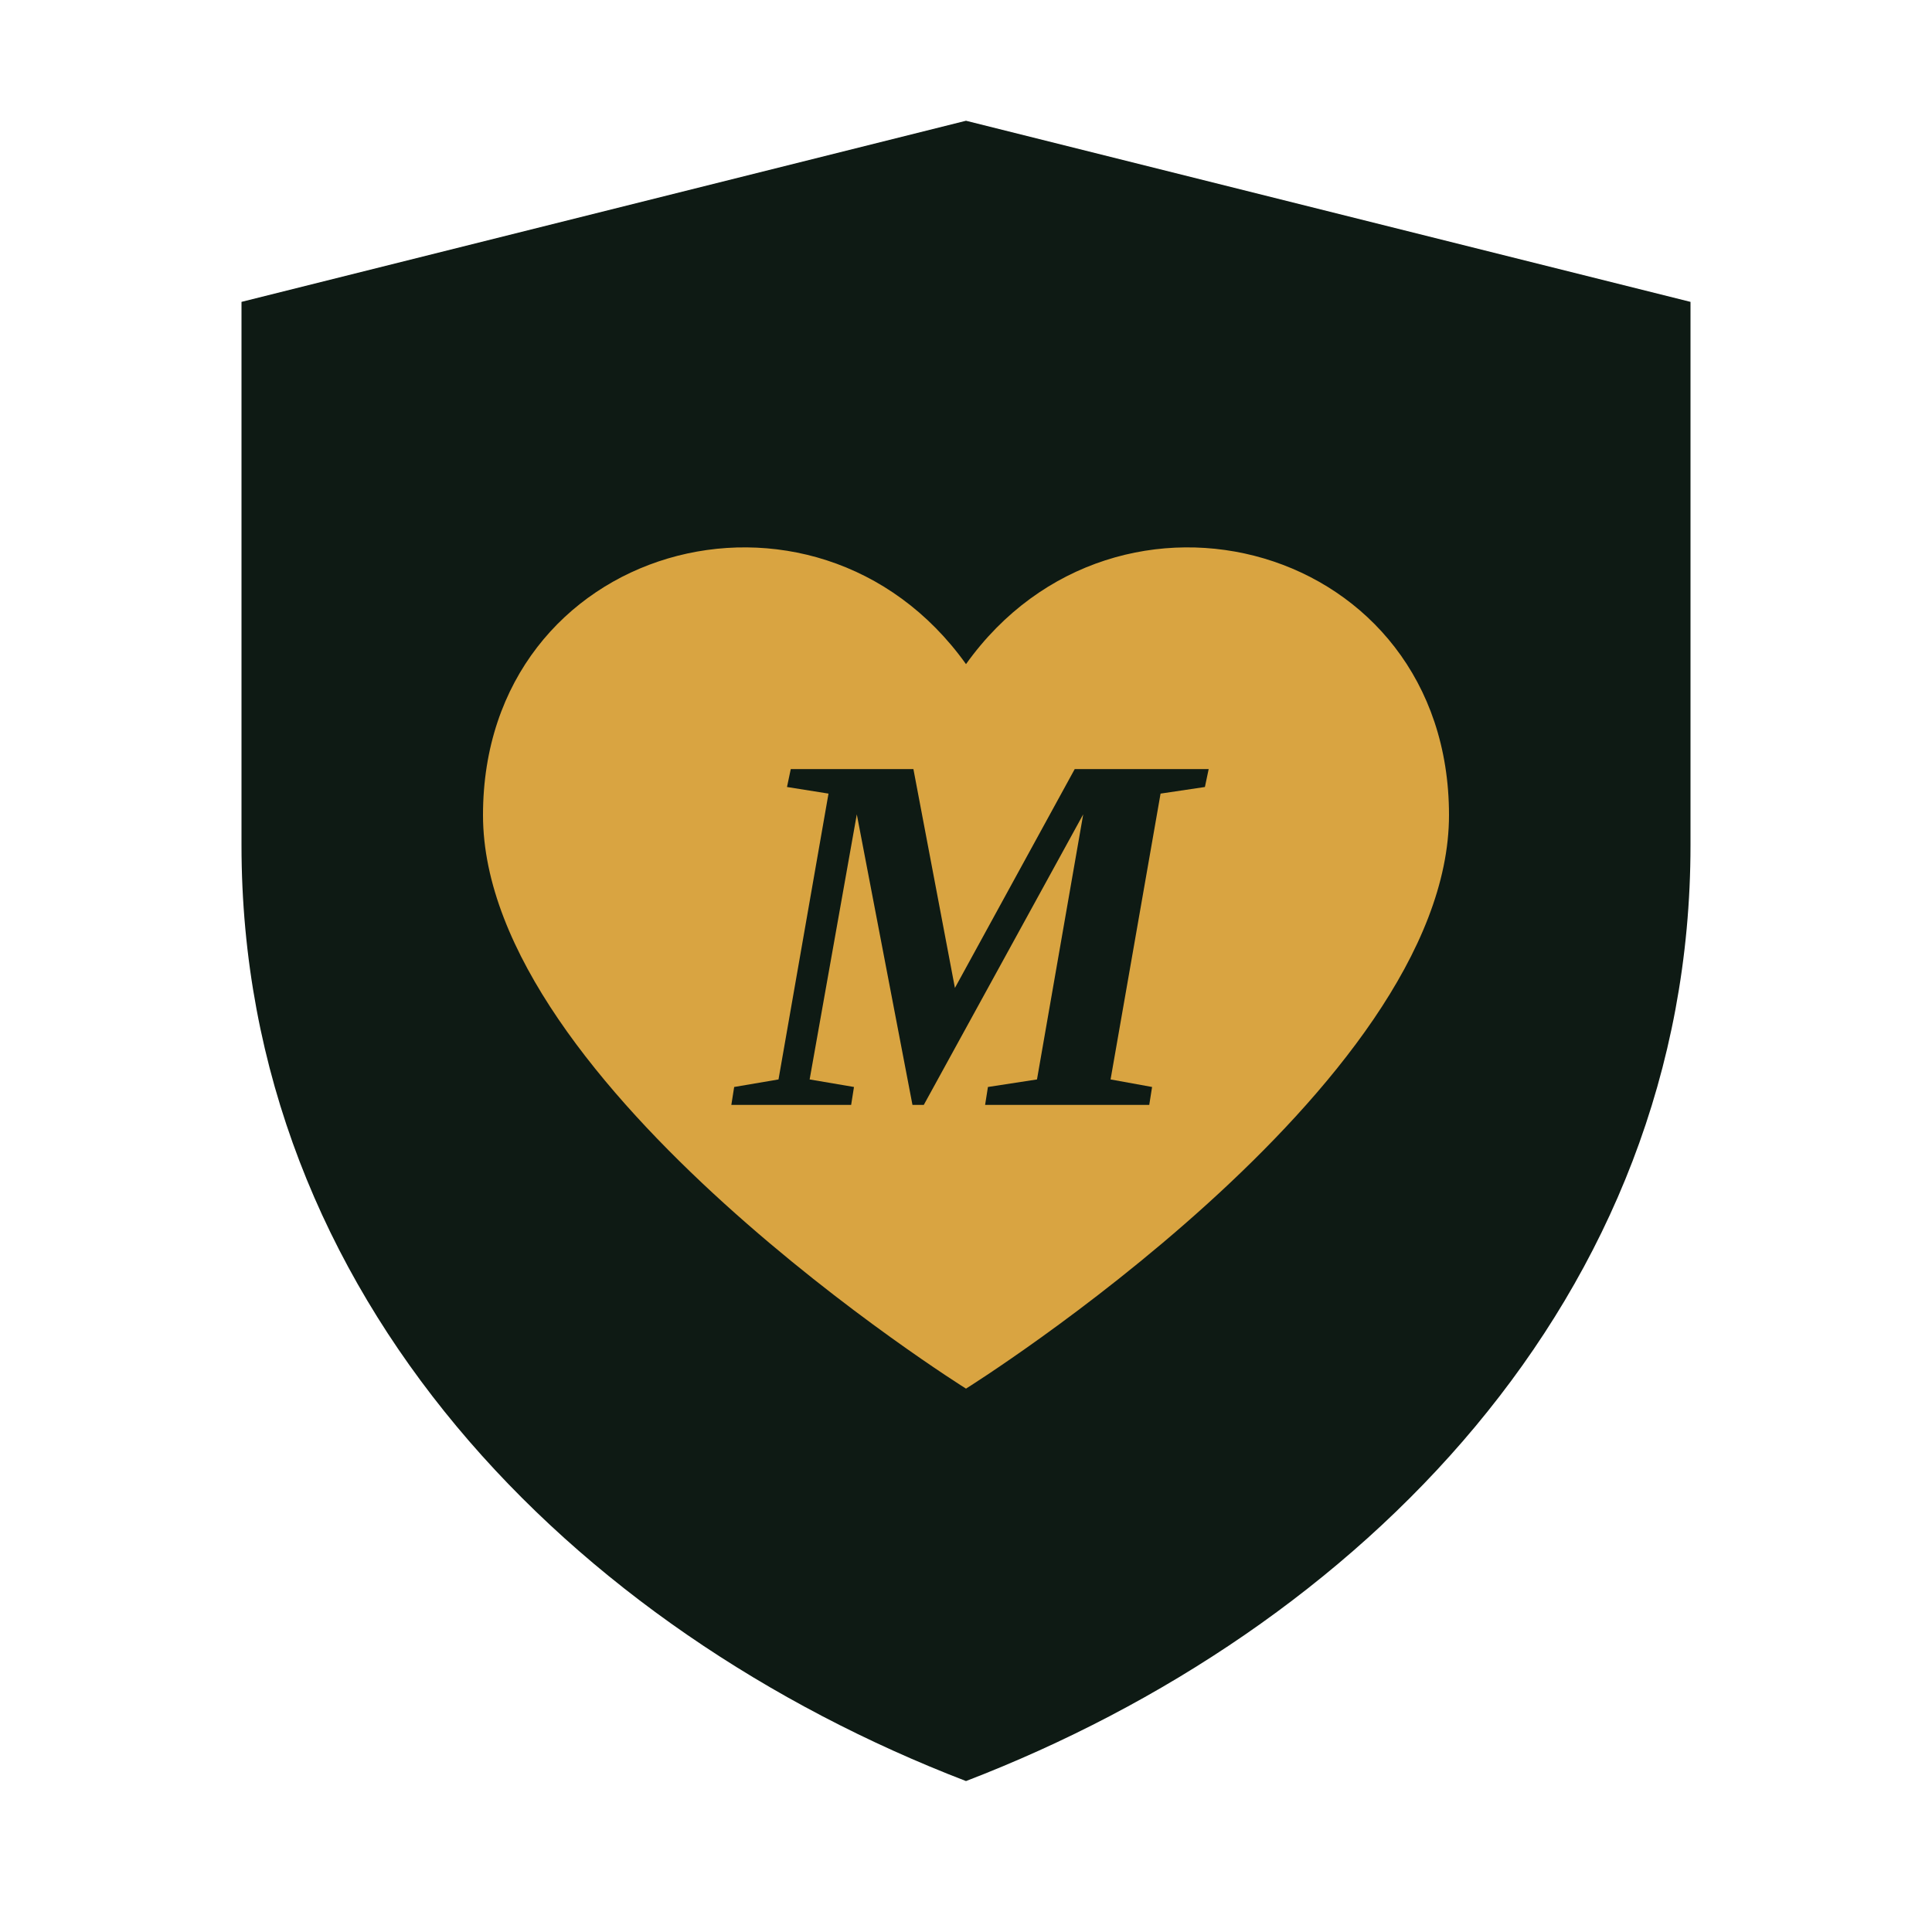
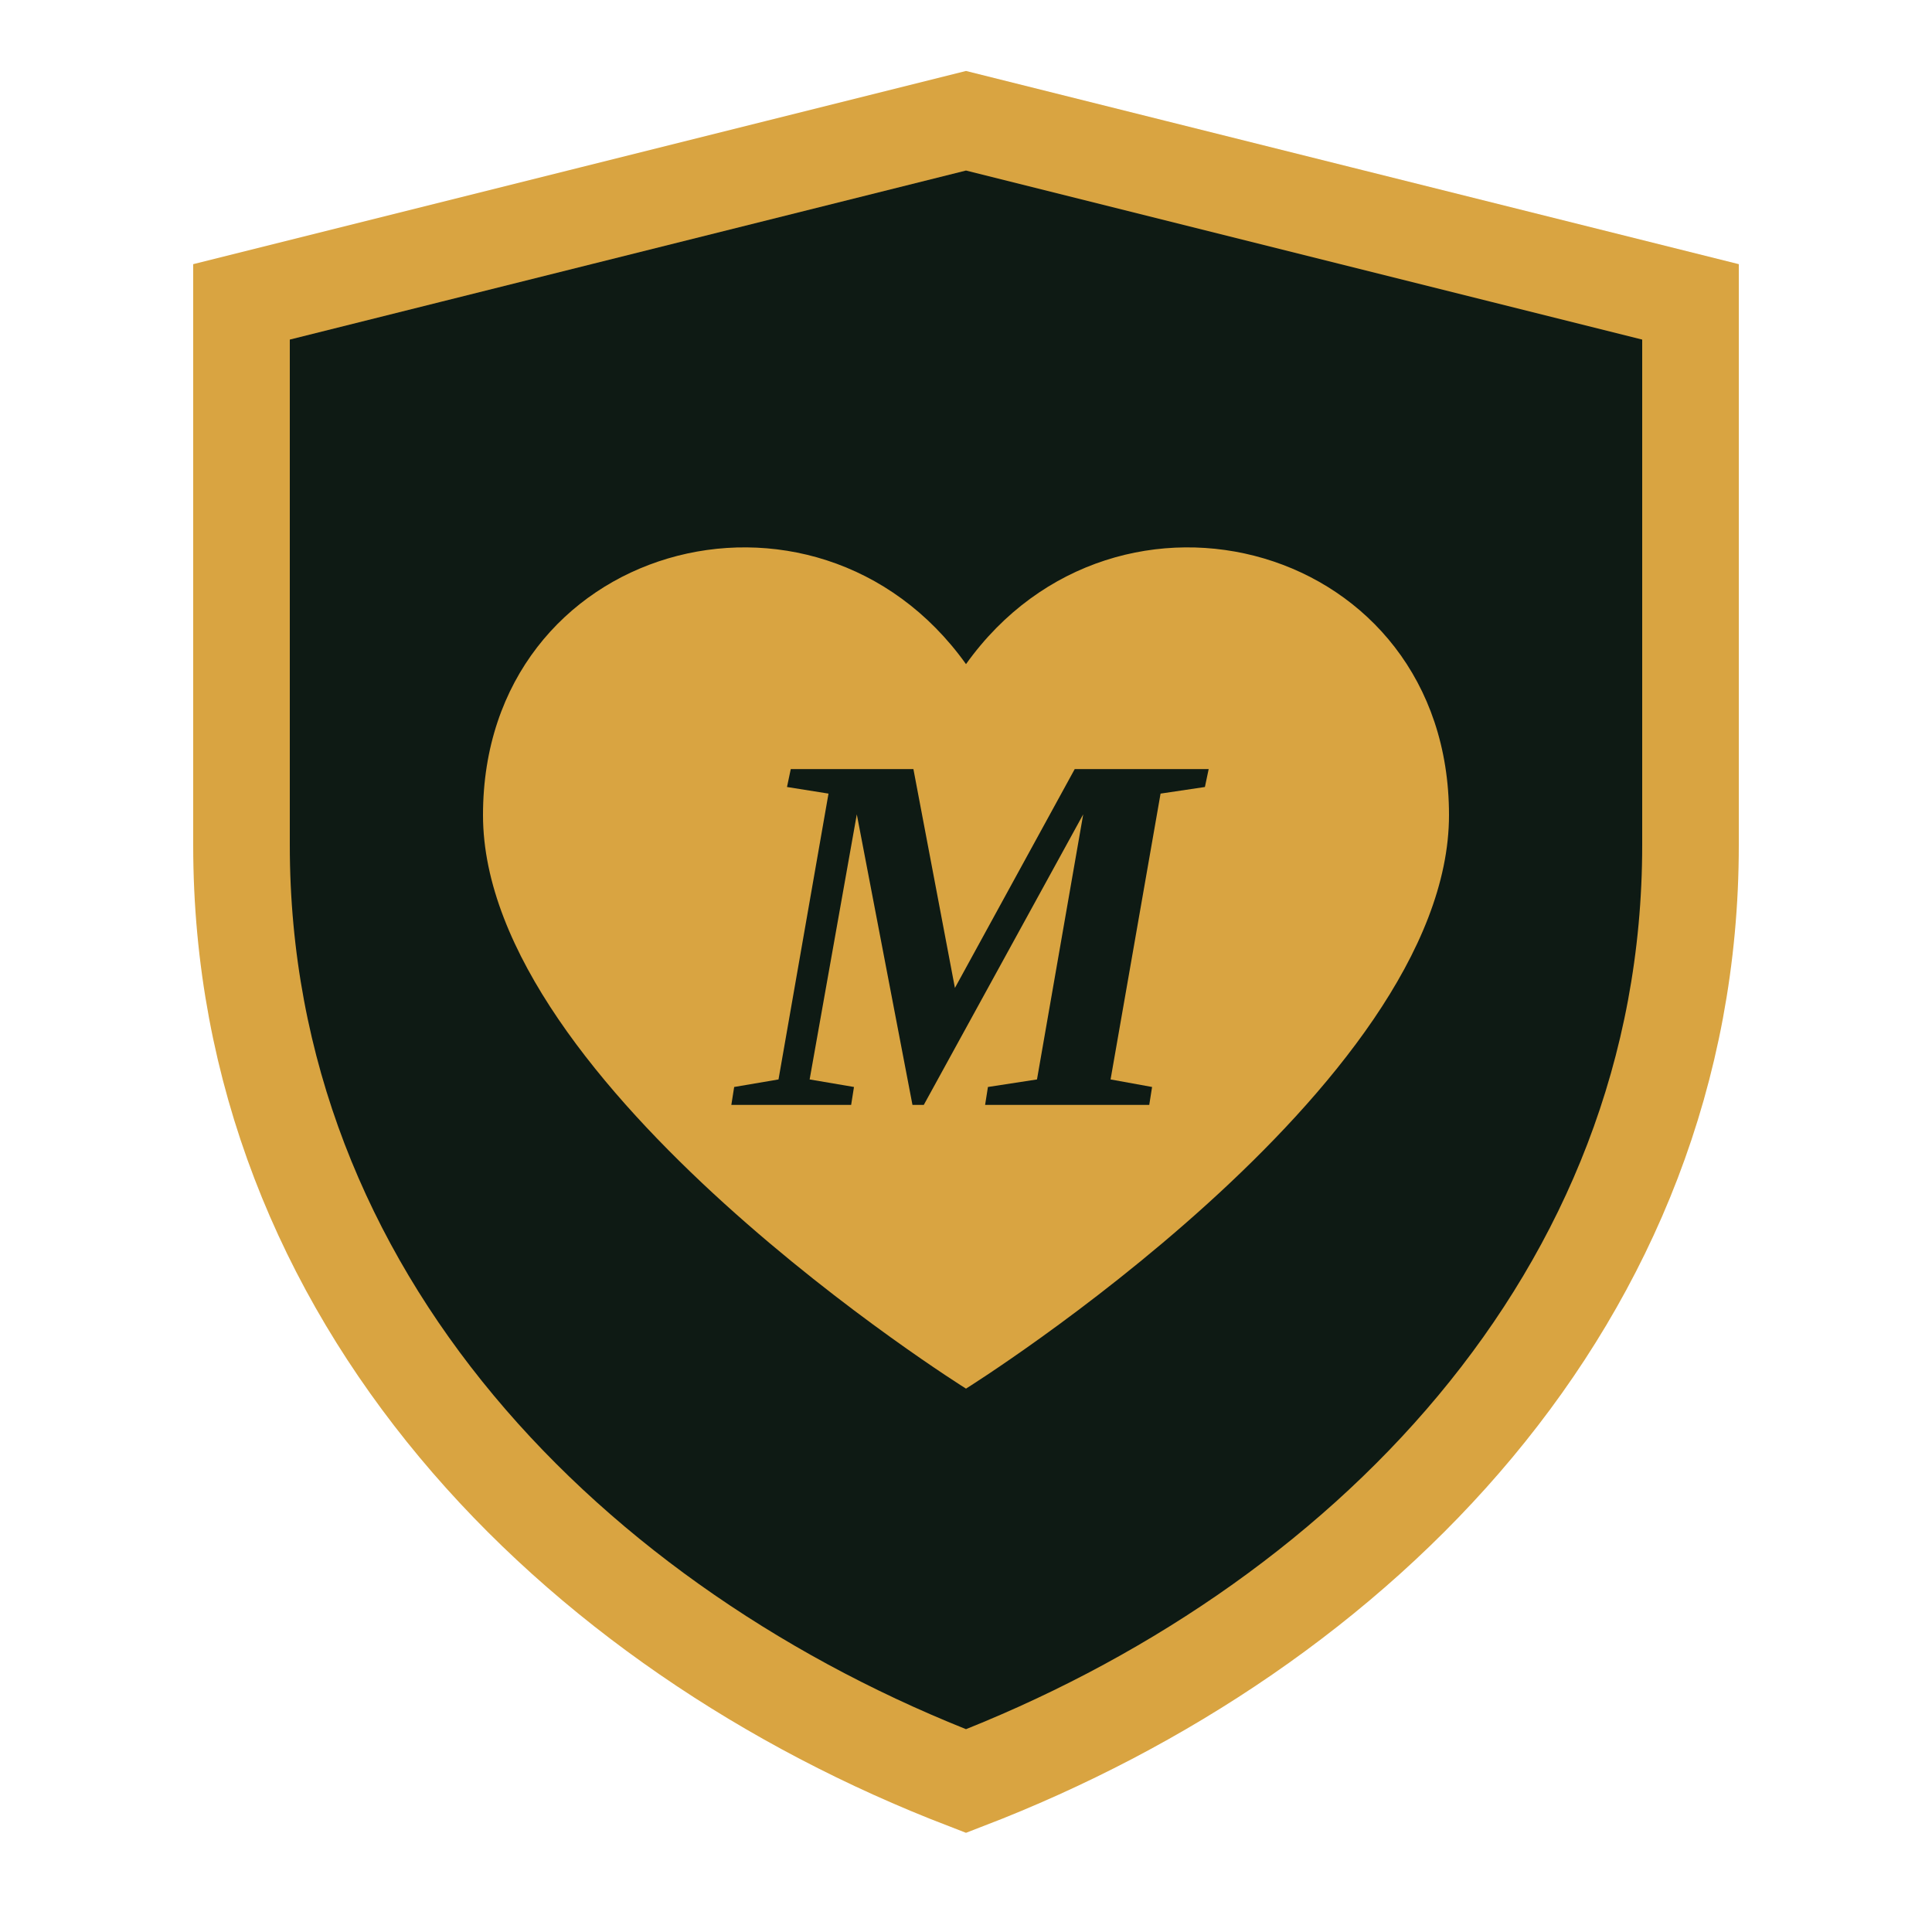
<svg xmlns="http://www.w3.org/2000/svg" viewBox="0 0 32 32">
  <path d="M16 2 L28 5 V14 C28 21.5 22.5 27 16 29.5 C9.5 27 4 21.5 4 14 V5 Z" fill="#0E1A14" />
+   <path d="M16 2 L28 5 V14 C28 21.5 22.5 27 16 29.5 C9.5 27 4 21.5 4 14 V5 Z" fill="none" stroke="#D9A441" stroke-width="1.6" />
  <path d="M16 11 C13.5 7.5 8 9 8 13.5 C8 18 16 23 16 23 C16 23 24 18 24 13.5 C24 9 18.5 7.5 16 11 Z" fill="#D9A441" />
-   <text x="16" y="18.3" font-family="'Hoefler Text', Georgia, 'Times New Roman', serif" font-size="8.5" font-weight="700" font-style="italic" fill="#0E1A14" text-anchor="middle">M</text>
+   <text x="16" y="18.3" font-family="Georgia, 'Times New Roman', 'Hoefler Text', serif" font-size="8.5" font-weight="700" font-style="italic" fill="#0E1A14" text-anchor="middle">M</text>
</svg>
